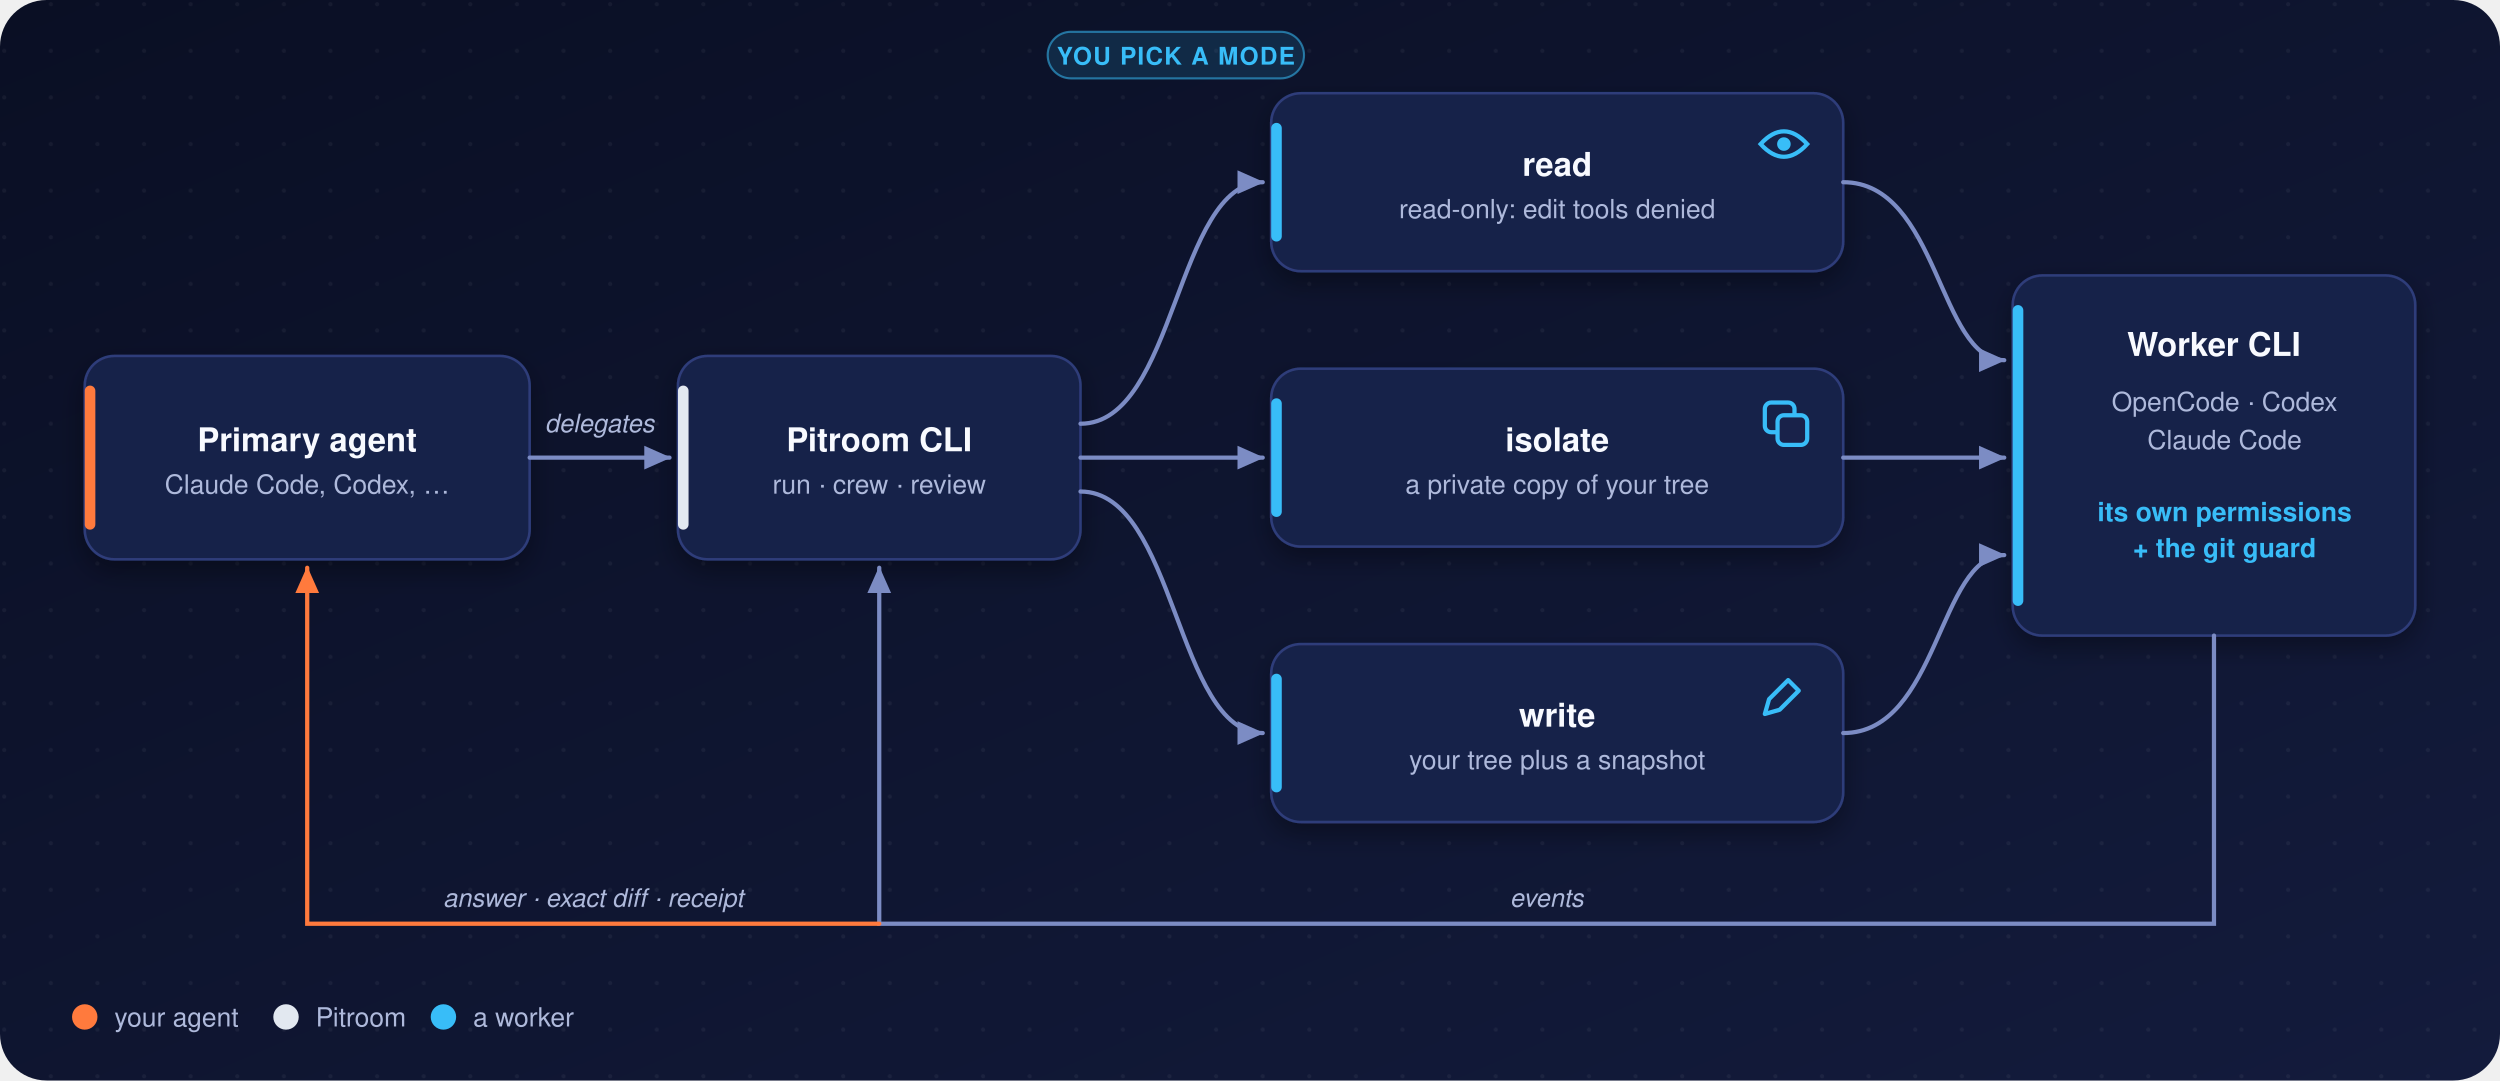
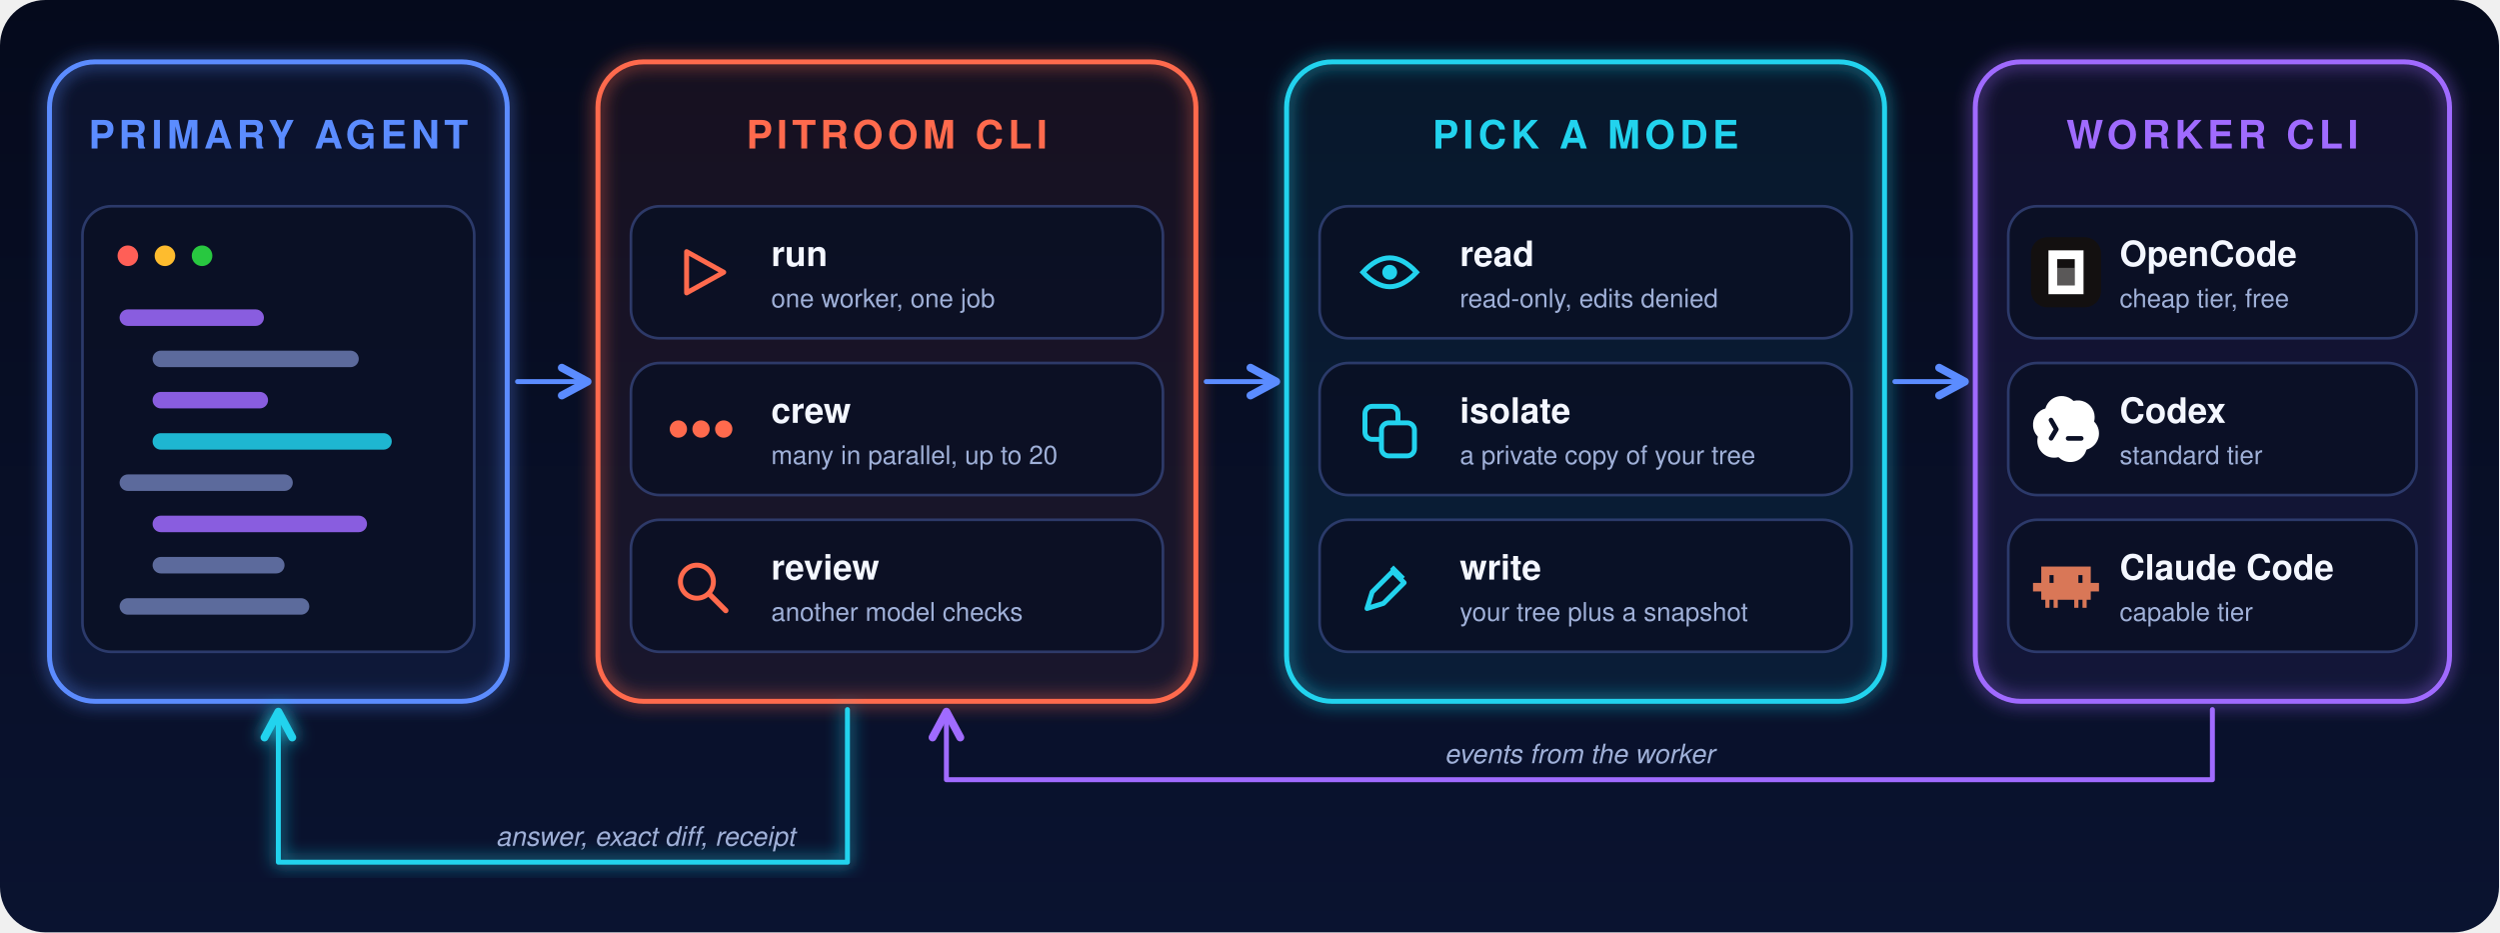
- <svg xmlns="http://www.w3.org/2000/svg" width="1180" height="510" viewBox="0 0 1180 510" role="img" aria-labelledby="t d">
+ <svg xmlns="http://www.w3.org/2000/svg" width="1212" height="452" viewBox="0 0 1212 452" role="img" aria-labelledby="t d">
  <defs>
-     <linearGradient id="bg" x1="0" y1="0" x2="1" y2="1">
-       <stop offset="0" stop-color="#0A0F24" />
-       <stop offset="1" stop-color="#131B3C" />
+     <linearGradient id="bg" x1="0" y1="0" x2="0" y2="1">
+       <stop offset="0" stop-color="#050A1C" />
+       <stop offset="1" stop-color="#0A1330" />
    </linearGradient>
-     <pattern id="dots" width="22" height="22" patternUnits="userSpaceOnUse">
-       <circle cx="2" cy="2" r="1" fill="#ffffff" fill-opacity="0.05" />
-     </pattern>
-     <filter id="sh" x="-10%" y="-10%" width="120%" height="135%">
-       <feDropShadow dx="0" dy="5" stdDeviation="6" flood-color="#000" flood-opacity="0.35" />
+     <filter id="glow" x="-10%" y="-10%" width="120%" height="120%">
+       <feGaussianBlur stdDeviation="4" result="b" />
+       <feMerge>
+         <feMergeNode in="b" />
+         <feMergeNode in="SourceGraphic" />
+       </feMerge>
    </filter>
-     <marker id="ar" viewBox="0 0 10 10" refX="8.5" refY="5" markerWidth="7" markerHeight="7" orient="auto">
-       <path d="M0,1 L9,5 L0,9 z" fill="#7C8CC4" />
+     <marker id="ab" viewBox="0 0 10 10" refX="7.5" refY="5" markerWidth="8" markerHeight="8" orient="auto">
+       <path d="M1.5,1.5 L8,5 L1.5,8.5" fill="none" stroke="#5B8CFF" stroke-width="2" stroke-linecap="round" stroke-linejoin="round" />
    </marker>
-     <marker id="ao" viewBox="0 0 10 10" refX="8.5" refY="5" markerWidth="7" markerHeight="7" orient="auto">
-       <path d="M0,1 L9,5 L0,9 z" fill="#FF7A3D" />
+     <marker id="ac" viewBox="0 0 10 10" refX="7.5" refY="5" markerWidth="8" markerHeight="8" orient="auto">
+       <path d="M1.5,1.5 L8,5 L1.5,8.5" fill="none" stroke="#22D3EE" stroke-width="2" stroke-linecap="round" stroke-linejoin="round" />
+     </marker>
+     <marker id="ap" viewBox="0 0 10 10" refX="7.5" refY="5" markerWidth="8" markerHeight="8" orient="auto">
+       <path d="M1.5,1.5 L8,5 L1.5,8.5" fill="none" stroke="#A06BFF" stroke-width="2" stroke-linecap="round" stroke-linejoin="round" />
    </marker>
  </defs>
-   <rect width="1180" height="510" rx="22" fill="url(#bg)" />
-   <rect width="1180" height="510" rx="22" fill="url(#dots)" />
+   <rect width="1212" height="452" rx="22" fill="url(#bg)" />
  <g font-family="-apple-system, BlinkMacSystemFont, &quot;Segoe UI&quot;, Helvetica, Arial, sans-serif" text-anchor="middle">
-     <g filter="url(#sh)">
-       <rect x="40" y="168" width="210" height="96" rx="14" fill="#19224A" stroke="#2F3D7A" stroke-width="1.2" />
-       <path d="M54,168 H45 a9,9 0 0 0 -9,9 V255 a9,9 0 0 0 9,9 H54" fill="none" />
-       <rect x="40" y="182" width="5" height="68" rx="2.5" fill="#FF7A3D" />
+     <rect x="24" y="30" width="222" height="310" rx="22" fill="#5B8CFF" fill-opacity="0.07" />
+     <rect x="24" y="30" width="222" height="310" rx="22" fill="none" stroke="#5B8CFF" stroke-width="2.4" filter="url(#glow)" />
+     <text x="135.0" y="72" fill="#5B8CFF" font-size="19" font-weight="800" letter-spacing="2.2">PRIMARY AGENT</text>
+     <rect x="40" y="100" width="190" height="216" rx="14" fill="#0A1024" fill-opacity="0.85" stroke="#3A4A85" stroke-opacity="0.7" stroke-width="1.3" />
+     <circle cx="62" cy="124" r="5" fill="#FF5F57" />
+     <circle cx="80" cy="124" r="5" fill="#FEBC2E" />
+     <circle cx="98" cy="124" r="5" fill="#28C840" />
+     <rect x="58" y="150" width="70" height="8" rx="4" fill="#A06BFF" fill-opacity="0.85" />
+     <rect x="74" y="170" width="100" height="8" rx="4" fill="#6B7AB0" fill-opacity="0.85" />
+     <rect x="74" y="190" width="56" height="8" rx="4" fill="#A06BFF" fill-opacity="0.85" />
+     <rect x="74" y="210" width="116" height="8" rx="4" fill="#22D3EE" fill-opacity="0.85" />
+     <rect x="58" y="230" width="84" height="8" rx="4" fill="#6B7AB0" fill-opacity="0.85" />
+     <rect x="74" y="250" width="104" height="8" rx="4" fill="#A06BFF" fill-opacity="0.85" />
+     <rect x="74" y="270" width="64" height="8" rx="4" fill="#6B7AB0" fill-opacity="0.85" />
+     <rect x="58" y="290" width="92" height="8" rx="4" fill="#6B7AB0" fill-opacity="0.85" />
+     <rect x="290" y="30" width="290" height="310" rx="22" fill="#FF6A4D" fill-opacity="0.07" />
+     <rect x="290" y="30" width="290" height="310" rx="22" fill="none" stroke="#FF6A4D" stroke-width="2.4" filter="url(#glow)" />
+     <text x="435.0" y="72" fill="#FF6A4D" font-size="19" font-weight="800" letter-spacing="2.2">PITROOM CLI</text>
+     <rect x="306" y="100" width="258" height="64" rx="14" fill="#0A1024" fill-opacity="0.85" stroke="#3A4A85" stroke-opacity="0.7" stroke-width="1.3" />
+     <path d="M333,122 L351,132 L333,142 z" fill="none" stroke="#FF6A4D" stroke-width="2.4" stroke-linejoin="round" />
+     <text x="374" y="129" fill="#F4F7FF" font-size="17" font-weight="700" text-anchor="start">run</text>
+     <text x="374" y="149" fill="#9FB0D8" font-size="12.5" text-anchor="start">one worker, one job</text>
+     <rect x="306" y="176" width="258" height="64" rx="14" fill="#0A1024" fill-opacity="0.85" stroke="#3A4A85" stroke-opacity="0.7" stroke-width="1.3" />
+     <circle cx="329" cy="208" r="4.2" fill="#FF6A4D" />
+     <circle cx="340" cy="208" r="4.2" fill="#FF6A4D" />
+     <circle cx="351" cy="208" r="4.2" fill="#FF6A4D" />
+     <text x="374" y="205" fill="#F4F7FF" font-size="17" font-weight="700" text-anchor="start">crew</text>
+     <text x="374" y="225" fill="#9FB0D8" font-size="12.5" text-anchor="start">many in parallel, up to 20</text>
+     <rect x="306" y="252" width="258" height="64" rx="14" fill="#0A1024" fill-opacity="0.85" stroke="#3A4A85" stroke-opacity="0.7" stroke-width="1.3" />
+     <circle cx="338" cy="282" r="8" fill="none" stroke="#FF6A4D" stroke-width="2.4" />
+     <path d="M344,288 l8,8" stroke="#FF6A4D" stroke-width="2.6" stroke-linecap="round" />
+     <text x="374" y="281" fill="#F4F7FF" font-size="17" font-weight="700" text-anchor="start">review</text>
+     <text x="374" y="301" fill="#9FB0D8" font-size="12.5" text-anchor="start">another model checks</text>
+     <rect x="624" y="30" width="290" height="310" rx="22" fill="#22D3EE" fill-opacity="0.07" />
+     <rect x="624" y="30" width="290" height="310" rx="22" fill="none" stroke="#22D3EE" stroke-width="2.4" filter="url(#glow)" />
+     <text x="769.0" y="72" fill="#22D3EE" font-size="19" font-weight="800" letter-spacing="2.2">PICK A MODE</text>
+     <rect x="640" y="100" width="258" height="64" rx="14" fill="#0A1024" fill-opacity="0.85" stroke="#3A4A85" stroke-opacity="0.7" stroke-width="1.3" />
+     <path d="M661,132 q13,-14 26,0 q-13,14 -26,0 z" fill="none" stroke="#22D3EE" stroke-width="2.4" />
+     <circle cx="674" cy="132" r="3.6" fill="#22D3EE" />
+     <text x="708" y="129" fill="#F4F7FF" font-size="17" font-weight="700" text-anchor="start">read</text>
+     <text x="708" y="149" fill="#9FB0D8" font-size="12.5" text-anchor="start">read-only, edits denied</text>
+     <rect x="640" y="176" width="258" height="64" rx="14" fill="#0A1024" fill-opacity="0.85" stroke="#3A4A85" stroke-opacity="0.7" stroke-width="1.3" />
+     <rect x="662" y="197" width="16" height="16" rx="3.5" fill="none" stroke="#22D3EE" stroke-width="2.4" />
+     <rect x="670" y="205" width="16" height="16" rx="3.5" fill="#0A1024" stroke="#22D3EE" stroke-width="2.4" />
+     <text x="708" y="205" fill="#F4F7FF" font-size="17" font-weight="700" text-anchor="start">isolate</text>
+     <text x="708" y="225" fill="#9FB0D8" font-size="12.5" text-anchor="start">a private copy of your tree</text>
+     <rect x="640" y="252" width="258" height="64" rx="14" fill="#0A1024" fill-opacity="0.85" stroke="#3A4A85" stroke-opacity="0.7" stroke-width="1.3" />
+     <path d="M663,295 l2.5,-8 l10,-10 l5.5,5.5 l-10,10 z M675,275 l5.5,5.5" fill="none" stroke="#22D3EE" stroke-width="2.4" stroke-linejoin="round" />
+     <text x="708" y="281" fill="#F4F7FF" font-size="17" font-weight="700" text-anchor="start">write</text>
+     <text x="708" y="301" fill="#9FB0D8" font-size="12.5" text-anchor="start">your tree plus a snapshot</text>
+     <rect x="958" y="30" width="230" height="310" rx="22" fill="#A06BFF" fill-opacity="0.07" />
+     <rect x="958" y="30" width="230" height="310" rx="22" fill="none" stroke="#A06BFF" stroke-width="2.4" filter="url(#glow)" />
+     <text x="1073.0" y="72" fill="#A06BFF" font-size="19" font-weight="800" letter-spacing="2.2">WORKER CLI</text>
+     <rect x="974" y="100" width="198" height="64" rx="14" fill="#0A1024" fill-opacity="0.85" stroke="#3A4A85" stroke-opacity="0.7" stroke-width="1.3" />
+     <clipPath id="clip2326">
+       <rect x="985.0" y="115.0" width="34" height="34" rx="8" />
+     </clipPath>
+     <g clip-path="url(#clip2326)">
+       <g transform="translate(985.0 115.0) scale(0.0664)">
+         <rect width="512" height="512" fill="#131010" />
+         <path d="M320 224V352H192V224H320Z" fill="#5A5858" />
+         <path fill-rule="evenodd" clip-rule="evenodd" d="M384 416H128V96H384V416ZM320 160H192V352H320V160Z" fill="white" />
+       </g>
    </g>
-     <text x="145.0" y="213.0" fill="#F8FAFF" font-size="15.5" font-weight="700">Primary agent</text>
-     <text x="145.0" y="233.0" fill="#AEB9DB" font-size="12.5">Claude Code, Codex, …</text>
-     <g filter="url(#sh)">
-       <rect x="320" y="168" width="190" height="96" rx="14" fill="#19224A" stroke="#2F3D7A" stroke-width="1.2" />
-       <path d="M334,168 H325 a9,9 0 0 0 -9,9 V255 a9,9 0 0 0 9,9 H334" fill="none" />
-       <rect x="320" y="182" width="5" height="68" rx="2.5" fill="#E2E8F0" />
+     <text x="1028" y="129" fill="#F4F7FF" font-size="17" font-weight="700" text-anchor="start">OpenCode</text>
+     <text x="1028" y="149" fill="#9FB0D8" font-size="12.5" text-anchor="start">cheap tier, free</text>
+     <rect x="974" y="176" width="198" height="64" rx="14" fill="#0A1024" fill-opacity="0.85" stroke="#3A4A85" stroke-opacity="0.7" stroke-width="1.3" />
+     <g transform="translate(986.0 192.0) scale(1.3333)" fill="#FFFFFF" fill-rule="evenodd">
+       <path clip-rule="evenodd" d="M8.086.457a6.105 6.105 0 013.046-.415c1.333.153 2.521.72 3.564 1.7a.117.117 0 00.107.029c1.408-.346 2.762-.224 4.061.366l.063.03.154.076c1.357.703 2.33 1.77 2.918 3.198.278.679.418 1.388.421 2.126a5.655 5.655 0 01-.18 1.631.167.167 0 00.04.155 5.982 5.982 0 011.578 2.891c.385 1.901-.01 3.615-1.183 5.14l-.182.22a6.063 6.063 0 01-2.934 1.851.162.162 0 00-.108.102c-.255.736-.511 1.364-.987 1.992-1.199 1.582-2.962 2.462-4.948 2.451-1.583-.008-2.986-.587-4.21-1.736a.145.145 0 00-.14-.032c-.518.167-1.04.191-1.604.185a5.924 5.924 0 01-2.595-.622 6.058 6.058 0 01-2.146-1.781c-.203-.269-.404-.522-.551-.821a7.74 7.74 0 01-.495-1.283 6.11 6.11 0 01-.017-3.064.166.166 0 00.008-.074.115.115 0 00-.037-.064 5.958 5.958 0 01-1.38-2.202 5.196 5.196 0 01-.333-1.589 6.915 6.915 0 01.188-2.132c.45-1.484 1.309-2.648 2.577-3.493.282-.188.55-.334.802-.438.286-.12.573-.22.861-.304a.129.129 0 00.087-.087A6.016 6.016 0 015.635 2.31C6.315 1.464 7.132.846 8.086.457zm-.804 7.85a.848.848 0 00-1.473.842l1.694 2.965-1.688 2.848a.849.849 0 001.46.864l1.94-3.272a.849.849 0 00.007-.854l-1.94-3.393zm5.446 6.24a.849.849 0 000 1.695h4.848a.849.849 0 000-1.696h-4.848z" />
    </g>
-     <text x="415.0" y="213.0" fill="#F8FAFF" font-size="15.5" font-weight="700">Pitroom CLI</text>
-     <text x="415.0" y="233.0" fill="#AEB9DB" font-size="12.5">run · crew · review</text>
-     <path d="M250,216 H316" fill="none" stroke="#7C8CC4" stroke-width="2" stroke-linecap="round" marker-end="url(#ar)" />
-     <text x="283" y="204" fill="#AEB9DB" font-size="12" font-style="italic" text-anchor="middle">delegates</text>
-     <g filter="url(#sh)">
-       <rect x="600" y="44" width="270" height="84" rx="14" fill="#19224A" stroke="#2F3D7A" stroke-width="1.2" />
-       <path d="M614,44 H605 a9,9 0 0 0 -9,9 V119 a9,9 0 0 0 9,9 H614" fill="none" />
-       <rect x="600" y="58" width="5" height="56" rx="2.5" fill="#38BDF8" />
+     <text x="1028" y="205" fill="#F4F7FF" font-size="17" font-weight="700" text-anchor="start">Codex</text>
+     <text x="1028" y="225" fill="#9FB0D8" font-size="12.5" text-anchor="start">standard tier</text>
+     <rect x="974" y="252" width="198" height="64" rx="14" fill="#0A1024" fill-opacity="0.85" stroke="#3A4A85" stroke-opacity="0.7" stroke-width="1.3" />
+     <g transform="translate(986.0 268.0) scale(1.3333)" fill-rule="evenodd">
+       <path clip-rule="evenodd" d="M20.998 10.949H24v3.102h-3v3.028h-1.487V20H18v-2.921h-1.487V20H15v-2.921H9V20H7.488v-2.921H6V20H4.487v-2.921H3V14.05H0V10.95h3V5h17.998v5.949zM6 10.949h1.488V8.102H6v2.847zm10.51 0H18V8.102h-1.49v2.847z" fill="#D97757" fill-rule="evenodd" />
    </g>
-     <text x="735.0" y="83.0" fill="#F8FAFF" font-size="15.5" font-weight="700">read</text>
-     <text x="735.0" y="103.0" fill="#AEB9DB" font-size="12.5">read-only: edit tools denied</text>
-     <path d="M831,68 q11,-12 22,0 q-11,12 -22,0 z" fill="none" stroke="#38BDF8" stroke-width="2" />
-     <circle cx="842" cy="68" r="3.2" fill="#38BDF8" />
-     <g filter="url(#sh)">
-       <rect x="600" y="174" width="270" height="84" rx="14" fill="#19224A" stroke="#2F3D7A" stroke-width="1.2" />
-       <path d="M614,174 H605 a9,9 0 0 0 -9,9 V249 a9,9 0 0 0 9,9 H614" fill="none" />
-       <rect x="600" y="188" width="5" height="56" rx="2.5" fill="#38BDF8" />
-     </g>
-     <text x="735.0" y="213.0" fill="#F8FAFF" font-size="15.5" font-weight="700">isolate</text>
-     <text x="735.0" y="233.0" fill="#AEB9DB" font-size="12.5">a private copy of your tree</text>
-     <rect x="833" y="190" width="14" height="14" rx="3" fill="none" stroke="#38BDF8" stroke-width="2" />
-     <rect x="839" y="196" width="14" height="14" rx="3" fill="#19224A" stroke="#38BDF8" stroke-width="2" />
-     <g filter="url(#sh)">
-       <rect x="600" y="304" width="270" height="84" rx="14" fill="#19224A" stroke="#2F3D7A" stroke-width="1.2" />
-       <path d="M614,304 H605 a9,9 0 0 0 -9,9 V379 a9,9 0 0 0 9,9 H614" fill="none" />
-       <rect x="600" y="318" width="5" height="56" rx="2.5" fill="#38BDF8" />
-     </g>
-     <text x="735.0" y="343.0" fill="#F8FAFF" font-size="15.5" font-weight="700">write</text>
-     <text x="735.0" y="363.0" fill="#AEB9DB" font-size="12.5">your tree plus a snapshot</text>
-     <path d="M833,337 l2,-7 l9,-9 l5,5 l-9,9 z M844,321 l5,5" fill="none" stroke="#38BDF8" stroke-width="2" stroke-linejoin="round" />
-     <path d="M510,200 C555,200 555,86 596,86" fill="none" stroke="#7C8CC4" stroke-width="2" stroke-linecap="round" marker-end="url(#ar)" />
-     <path d="M510,216 H596" fill="none" stroke="#7C8CC4" stroke-width="2" stroke-linecap="round" marker-end="url(#ar)" />
-     <path d="M510,232 C555,232 555,346 596,346" fill="none" stroke="#7C8CC4" stroke-width="2" stroke-linecap="round" marker-end="url(#ar)" />
-     <rect x="494.5" y="15" width="121.0" height="22" rx="11" fill="#38BDF8" fill-opacity="0.14" stroke="#38BDF8" stroke-opacity="0.55" />
-     <text x="555.0" y="30.5" fill="#38BDF8" font-size="11.5" font-weight="700" letter-spacing="0.6">YOU PICK A MODE</text>
-     <g filter="url(#sh)">
-       <rect x="950" y="130" width="190" height="170" rx="14" fill="#19224A" stroke="#2F3D7A" stroke-width="1.2" />
-       <path d="M964,130 H955 a9,9 0 0 0 -9,9 V291 a9,9 0 0 0 9,9 H964" fill="none" />
-       <rect x="950" y="144" width="5" height="142" rx="2.5" fill="#38BDF8" />
-     </g>
-     <text x="1045.0" y="168" fill="#F8FAFF" font-size="15.5" font-weight="700">Worker CLI</text>
-     <text x="1050" y="194" fill="#AEB9DB" font-size="12.5" font-weight="400">OpenCode · Codex</text>
-     <text x="1050" y="212" fill="#AEB9DB" font-size="12.5" font-weight="400">Claude Code</text>
-     <text x="1050" y="246" fill="#38BDF8" font-size="12.5" font-weight="600">its own permissions</text>
-     <text x="1050" y="263" fill="#38BDF8" font-size="12.5" font-weight="600">+ the git guard</text>
-     <path d="M870,86 C915,86 915,170 946,170" fill="none" stroke="#7C8CC4" stroke-width="2" stroke-linecap="round" marker-end="url(#ar)" />
-     <path d="M870,216 H946" fill="none" stroke="#7C8CC4" stroke-width="2" stroke-linecap="round" marker-end="url(#ar)" />
-     <path d="M870,346 C915,346 915,262 946,262" fill="none" stroke="#7C8CC4" stroke-width="2" stroke-linecap="round" marker-end="url(#ar)" />
-     <path d="M1045,300 V436 H415 V268" fill="none" stroke="#7C8CC4" stroke-width="2" stroke-linecap="round" marker-end="url(#ar)" />
-     <path d="M415,436 H145 V268" fill="none" stroke="#FF7A3D" stroke-width="2" stroke-linecap="round" marker-end="url(#ao)" />
-     <text x="730" y="428" fill="#AEB9DB" font-size="12" font-style="italic" text-anchor="middle">events</text>
-     <text x="280" y="428" fill="#AEB9DB" font-size="12" font-style="italic" text-anchor="middle">answer  ·  exact diff  ·  receipt</text>
-     <circle cx="40" cy="480" r="6" fill="#FF7A3D" />
-     <text x="54" y="484.5" fill="#AEB9DB" font-size="12.5" text-anchor="start">your agent</text>
-     <circle cx="135.0" cy="480" r="6" fill="#E2E8F0" />
-     <text x="149.0" y="484.5" fill="#AEB9DB" font-size="12.5" text-anchor="start">Pitroom</text>
-     <circle cx="209.3" cy="480" r="6" fill="#38BDF8" />
-     <text x="223.3" y="484.5" fill="#AEB9DB" font-size="12.5" text-anchor="start">a worker</text>
+     <text x="1028" y="281" fill="#F4F7FF" font-size="17" font-weight="700" text-anchor="start">Claude Code</text>
+     <text x="1028" y="301" fill="#9FB0D8" font-size="12.5" text-anchor="start">capable tier</text>
+     <path d="M251,185 H284" stroke="#5B8CFF" stroke-width="2.4" stroke-linecap="round" fill="none" marker-end="url(#ab)" />
+     <path d="M585,185 H618" stroke="#5B8CFF" stroke-width="2.4" stroke-linecap="round" fill="none" marker-end="url(#ab)" />
+     <path d="M919,185 H952" stroke="#5B8CFF" stroke-width="2.4" stroke-linecap="round" fill="none" marker-end="url(#ab)" />
+     <path d="M1073.0,344 V378 H459.0 V346" fill="none" stroke="#A06BFF" stroke-width="2.4" stroke-linecap="round" stroke-linejoin="round" marker-end="url(#ap)" />
+     <text x="766.0" y="370" fill="#9FB0D8" font-size="13" font-style="italic">events from the worker</text>
+     <path d="M411.0,344 V418 H135.0 V346" fill="none" stroke="#22D3EE" stroke-width="2.4" stroke-linecap="round" stroke-linejoin="round" marker-end="url(#ac)" filter="url(#glow)" />
+     <text x="313.0" y="410" fill="#9FB0D8" font-size="13" font-style="italic">answer, exact diff, receipt</text>
  </g>
</svg>
